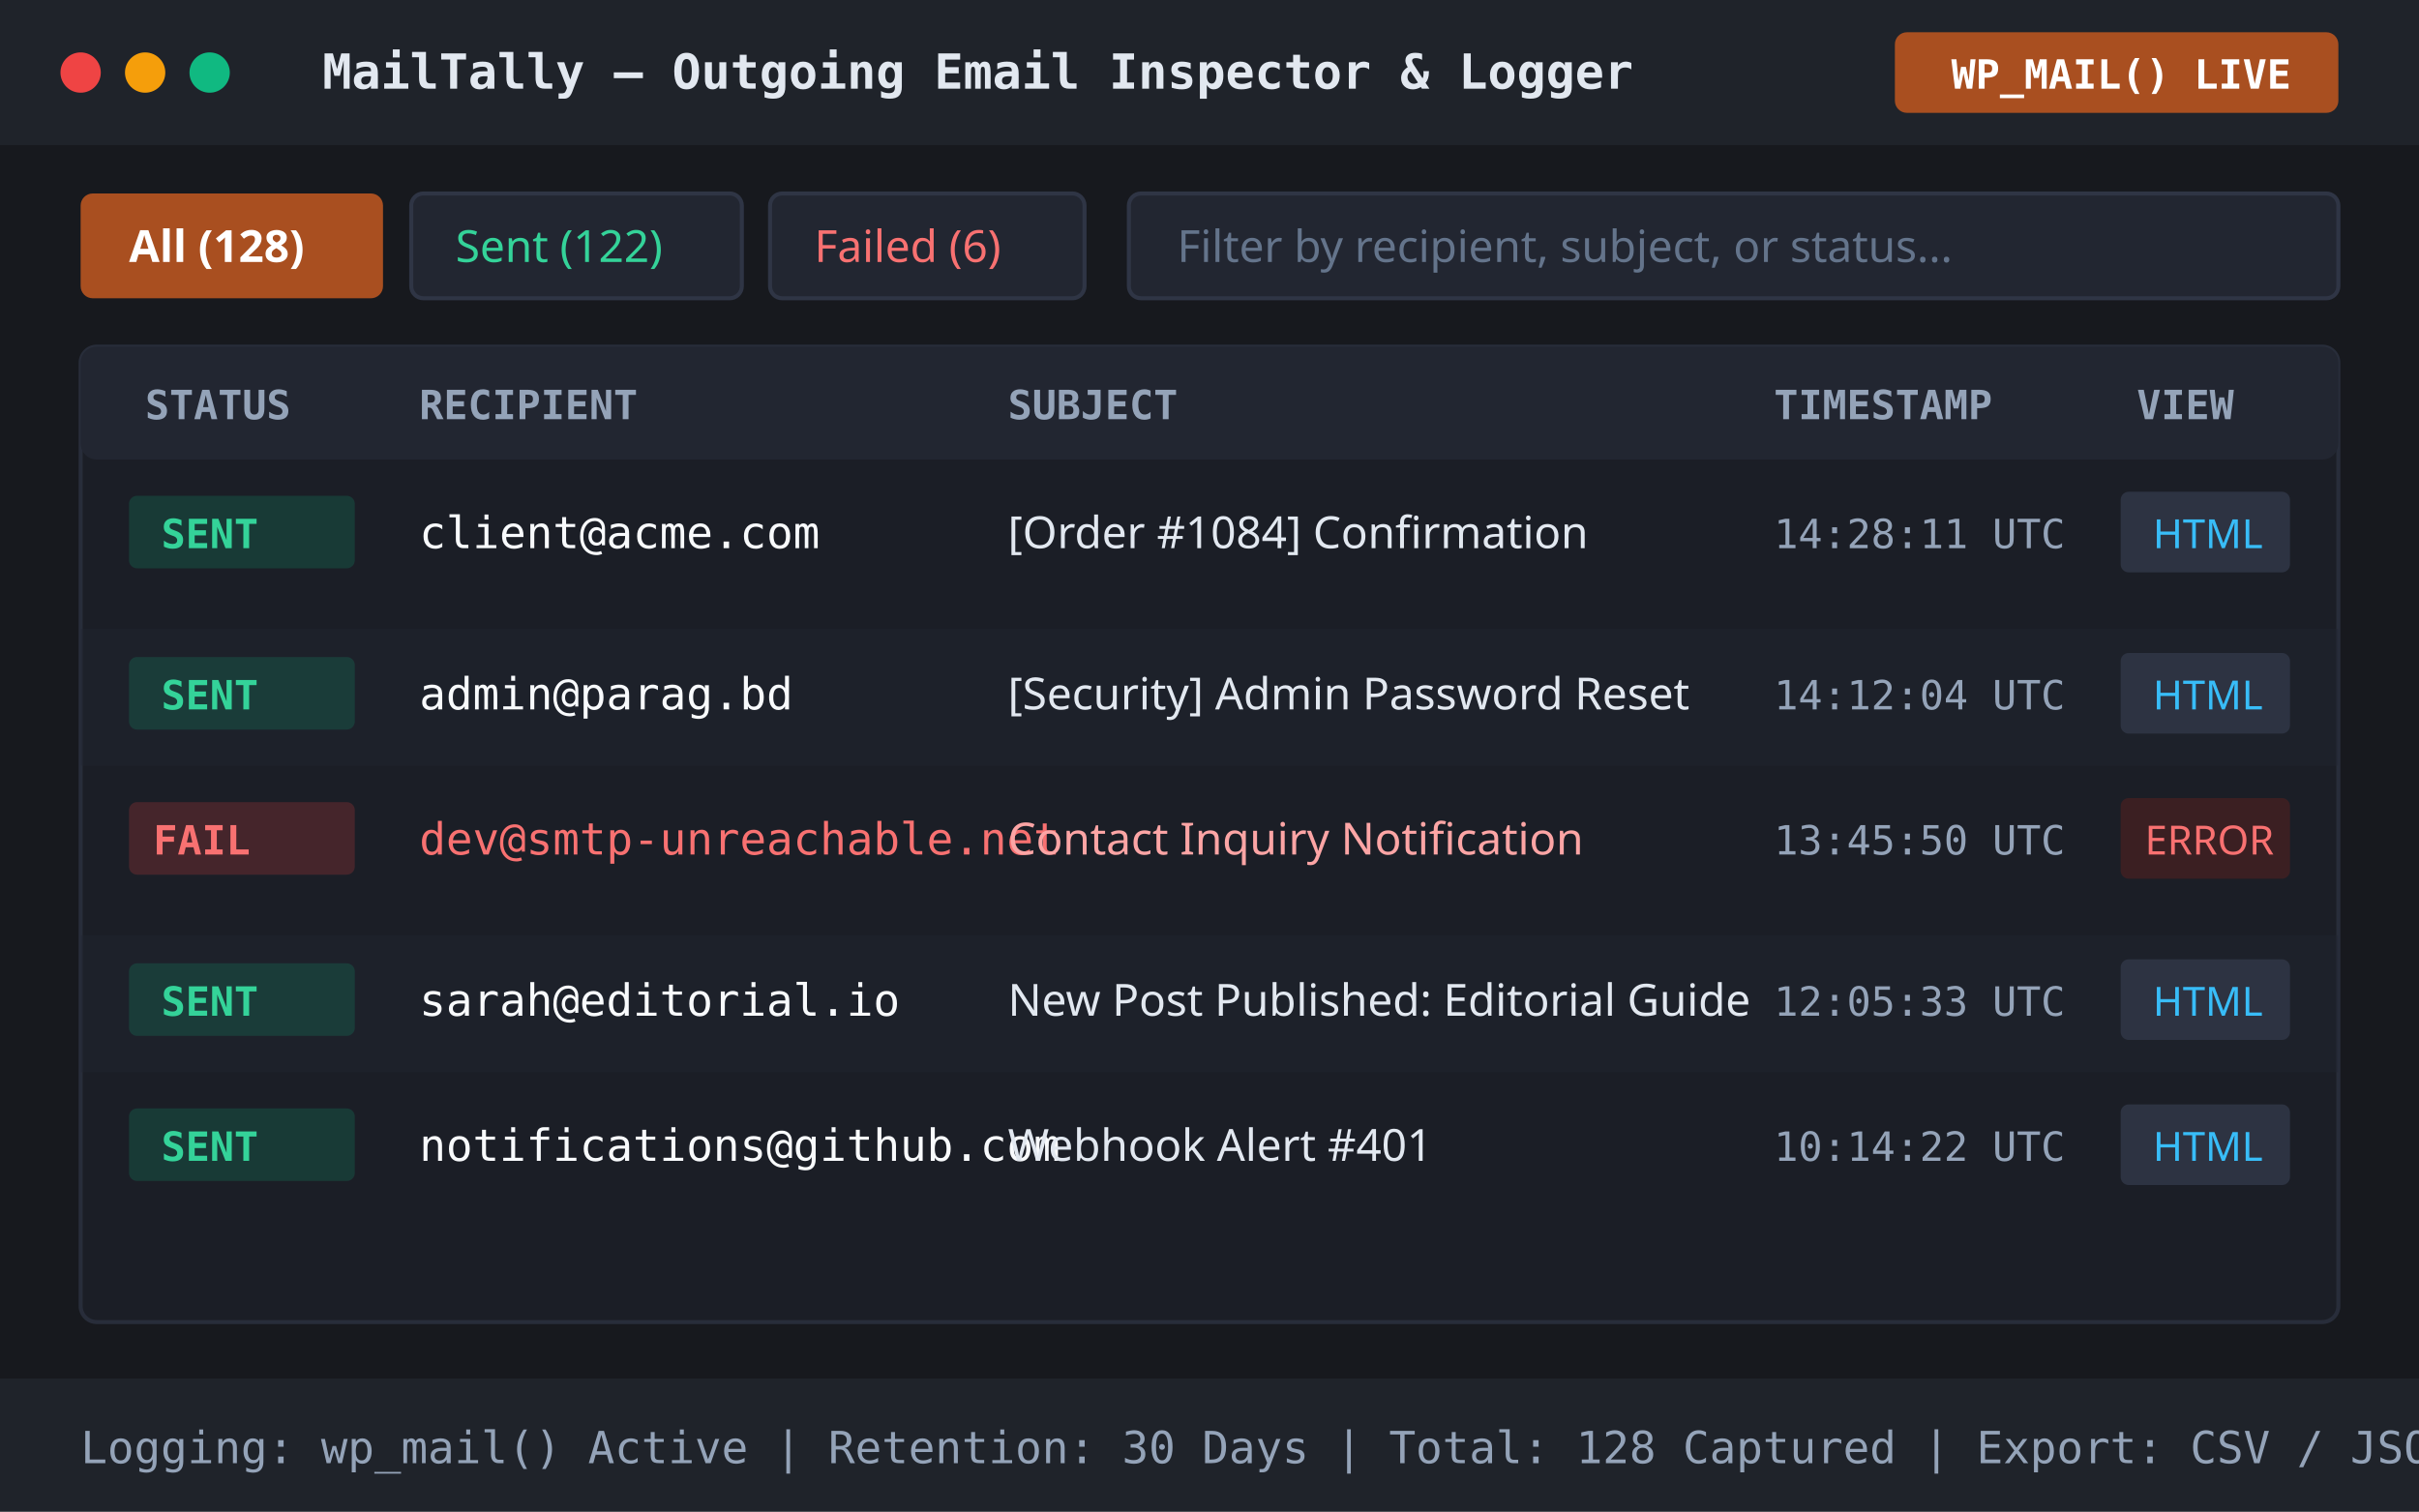
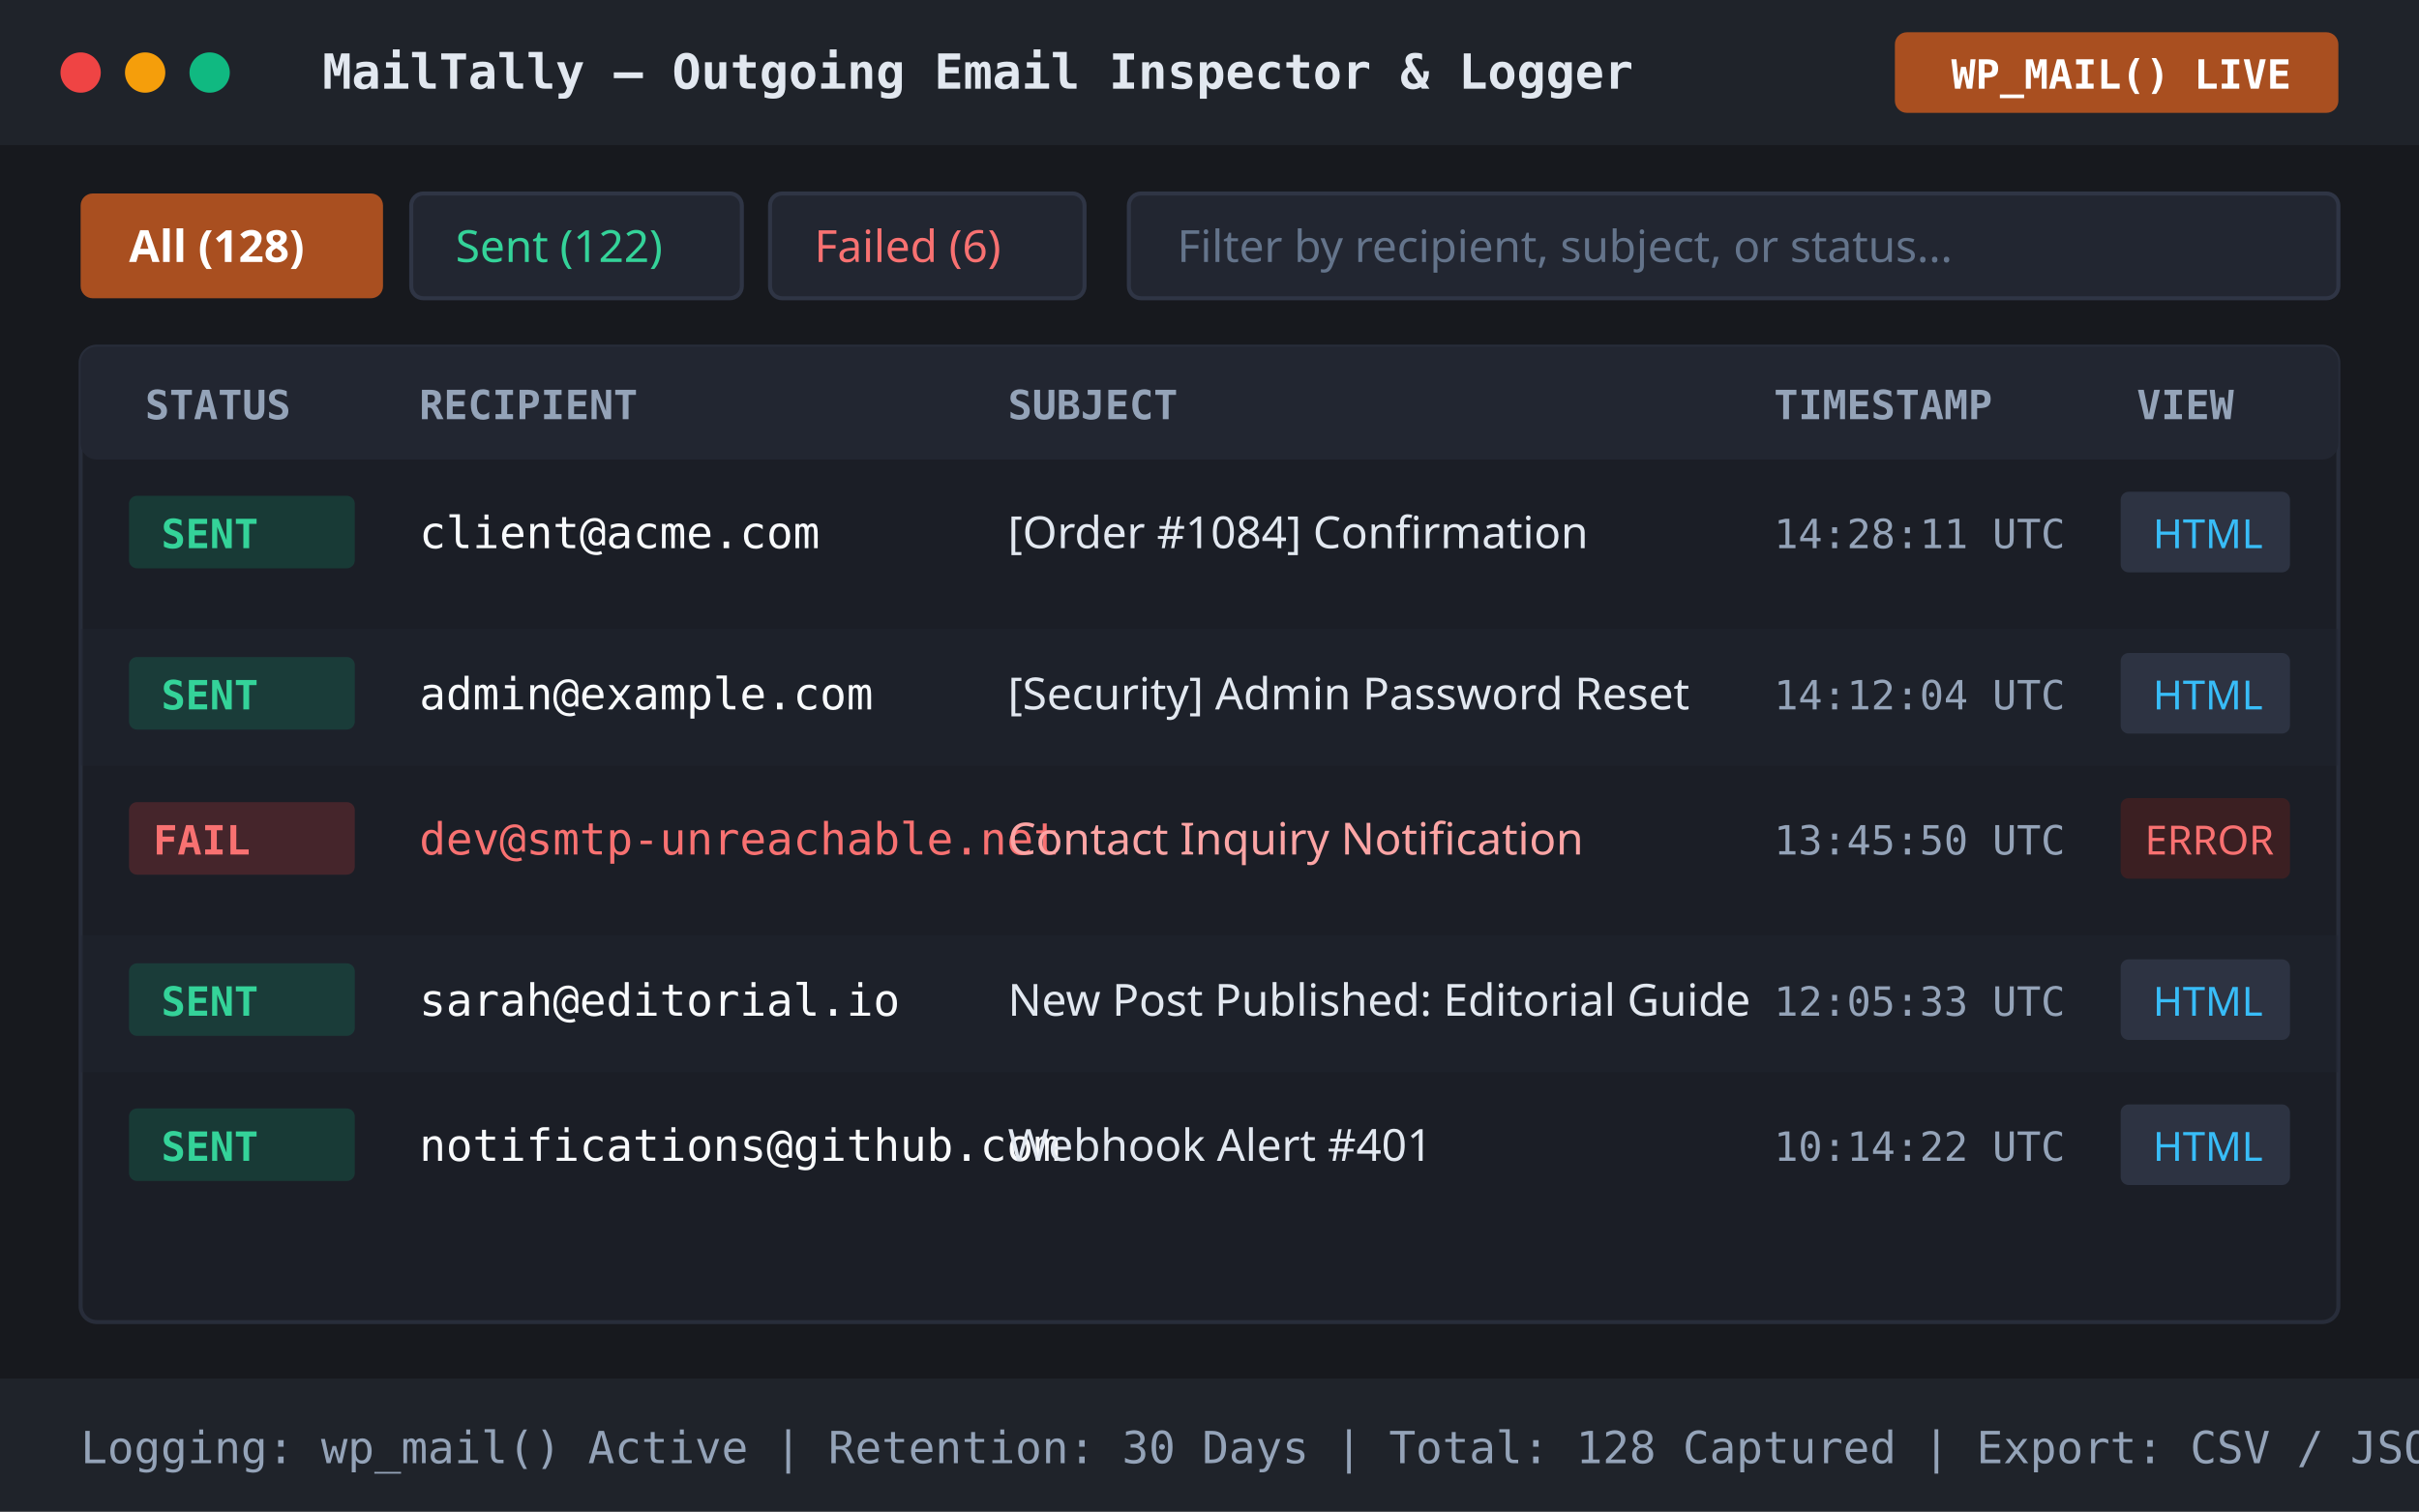
<svg xmlns="http://www.w3.org/2000/svg" viewBox="0 0 600 375" width="600" height="375">
  <rect width="600" height="375" fill="#17191E" />
  <rect width="600" height="36" fill="#1F232A" />
  <circle cx="20" cy="18" r="5" fill="#EF4444" />
  <circle cx="36" cy="18" r="5" fill="#F59E0B" />
  <circle cx="52" cy="18" r="5" fill="#10B981" />
  <text x="80" y="22" fill="#E2E8F0" font-family="monospace, sans-serif" font-size="12" font-weight="bold">MailTally — Outgoing Email Inspector &amp; Logger</text>
  <rect x="470" y="8" width="110" height="20" rx="3" fill="#A94F20" />
  <text x="484" y="22" fill="#FFFFFF" font-family="monospace, sans-serif" font-size="10" font-weight="bold">WP_MAIL() LIVE</text>
  <g transform="translate(20, 48)">
    <rect x="0" y="0" width="75" height="26" rx="3" fill="#A94F20" />
    <text x="12" y="17" fill="#FFFFFF" font-family="sans-serif" font-size="11" font-weight="bold">All (128)</text>
    <rect x="82" y="0" width="82" height="26" rx="3" fill="#222631" stroke="#2F3545" stroke-width="1" />
    <text x="93" y="17" fill="#34D399" font-family="sans-serif" font-size="11">Sent (122)</text>
    <rect x="171" y="0" width="78" height="26" rx="3" fill="#222631" stroke="#2F3545" stroke-width="1" />
    <text x="182" y="17" fill="#F87171" font-family="sans-serif" font-size="11">Failed (6)</text>
    <rect x="260" y="0" width="300" height="26" rx="3" fill="#222631" stroke="#2F3545" stroke-width="1" />
    <text x="272" y="17" fill="#64748B" font-family="sans-serif" font-size="11">Filter by recipient, subject, or status...</text>
  </g>
  <g transform="translate(20, 86)">
    <rect width="560" height="242" rx="4" fill="#1B1E26" stroke="#282D3A" stroke-width="1" />
    <rect width="560" height="28" rx="4" fill="#222631" />
    <text x="16" y="18" fill="#94A3B8" font-family="monospace, sans-serif" font-size="10" font-weight="bold">STATUS</text>
    <text x="84" y="18" fill="#94A3B8" font-family="monospace, sans-serif" font-size="10" font-weight="bold">RECIPIENT</text>
    <text x="230" y="18" fill="#94A3B8" font-family="monospace, sans-serif" font-size="10" font-weight="bold">SUBJECT</text>
    <text x="420" y="18" fill="#94A3B8" font-family="monospace, sans-serif" font-size="10" font-weight="bold">TIMESTAMP</text>
    <text x="510" y="18" fill="#94A3B8" font-family="monospace, sans-serif" font-size="10" font-weight="bold">VIEW</text>
    <g transform="translate(0, 32)">
      <rect x="12" y="5" width="56" height="18" rx="2" fill="#10B981" fill-opacity="0.18" />
      <text x="20" y="18" fill="#34D399" font-family="monospace, sans-serif" font-size="10" font-weight="bold">SENT</text>
      <text x="84" y="18" fill="#F8FAFC" font-family="monospace, sans-serif" font-size="11">client@acme.com</text>
      <text x="230" y="18" fill="#E2E8F0" font-family="sans-serif" font-size="11" font-weight="500">[Order #1084] Confirmation</text>
      <text x="420" y="18" fill="#94A3B8" font-family="monospace, sans-serif" font-size="10">14:28:11 UTC</text>
      <rect x="506" y="4" width="42" height="20" rx="2" fill="#2D3342" />
      <text x="514" y="18" fill="#38BDF8" font-family="sans-serif" font-size="10">HTML</text>
    </g>
    <g transform="translate(0, 70)">
      <rect width="560" height="34" fill="#222631" fill-opacity="0.4" />
      <rect x="12" y="7" width="56" height="18" rx="2" fill="#10B981" fill-opacity="0.18" />
      <text x="20" y="20" fill="#34D399" font-family="monospace, sans-serif" font-size="10" font-weight="bold">SENT</text>
-       <text x="84" y="20" fill="#F8FAFC" font-family="monospace, sans-serif" font-size="11">admin@parag.bd</text>
+       <text x="84" y="20" fill="#F8FAFC" font-family="monospace, sans-serif" font-size="11">admin@example.com</text>
      <text x="230" y="20" fill="#E2E8F0" font-family="sans-serif" font-size="11" font-weight="500">[Security] Admin Password Reset</text>
      <text x="420" y="20" fill="#94A3B8" font-family="monospace, sans-serif" font-size="10">14:12:04 UTC</text>
      <rect x="506" y="6" width="42" height="20" rx="2" fill="#2D3342" />
      <text x="514" y="20" fill="#38BDF8" font-family="sans-serif" font-size="10">HTML</text>
    </g>
    <g transform="translate(0, 108)">
      <rect x="12" y="5" width="56" height="18" rx="2" fill="#EF4444" fill-opacity="0.2" />
      <text x="18" y="18" fill="#F87171" font-family="monospace, sans-serif" font-size="10" font-weight="bold">FAIL</text>
      <text x="84" y="18" fill="#F87171" font-family="monospace, sans-serif" font-size="11">dev@smtp-unreachable.net</text>
      <text x="230" y="18" fill="#FCA5A5" font-family="sans-serif" font-size="11" font-weight="500">Contact Inquiry Notification</text>
      <text x="420" y="18" fill="#94A3B8" font-family="monospace, sans-serif" font-size="10">13:45:50 UTC</text>
      <rect x="506" y="4" width="42" height="20" rx="2" fill="#3B1F22" />
      <text x="512" y="18" fill="#F87171" font-family="sans-serif" font-size="10">ERROR</text>
    </g>
    <g transform="translate(0, 146)">
      <rect width="560" height="34" fill="#222631" fill-opacity="0.4" />
      <rect x="12" y="7" width="56" height="18" rx="2" fill="#10B981" fill-opacity="0.18" />
      <text x="20" y="20" fill="#34D399" font-family="monospace, sans-serif" font-size="10" font-weight="bold">SENT</text>
      <text x="84" y="20" fill="#F8FAFC" font-family="monospace, sans-serif" font-size="11">sarah@editorial.io</text>
      <text x="230" y="20" fill="#E2E8F0" font-family="sans-serif" font-size="11" font-weight="500">New Post Published: Editorial Guide</text>
      <text x="420" y="20" fill="#94A3B8" font-family="monospace, sans-serif" font-size="10">12:05:33 UTC</text>
      <rect x="506" y="6" width="42" height="20" rx="2" fill="#2D3342" />
      <text x="514" y="20" fill="#38BDF8" font-family="sans-serif" font-size="10">HTML</text>
    </g>
    <g transform="translate(0, 184)">
      <rect x="12" y="5" width="56" height="18" rx="2" fill="#10B981" fill-opacity="0.18" />
      <text x="20" y="18" fill="#34D399" font-family="monospace, sans-serif" font-size="10" font-weight="bold">SENT</text>
      <text x="84" y="18" fill="#F8FAFC" font-family="monospace, sans-serif" font-size="11">notifications@github.com</text>
      <text x="230" y="18" fill="#E2E8F0" font-family="sans-serif" font-size="11" font-weight="500">Webhook Alert #401</text>
      <text x="420" y="18" fill="#94A3B8" font-family="monospace, sans-serif" font-size="10">10:14:22 UTC</text>
      <rect x="506" y="4" width="42" height="20" rx="2" fill="#2D3342" />
      <text x="514" y="18" fill="#38BDF8" font-family="sans-serif" font-size="10">HTML</text>
    </g>
  </g>
  <rect y="342" width="600" height="33" fill="#1F232A" />
  <text x="20" y="363" fill="#94A3B8" font-family="monospace, sans-serif" font-size="11">Logging: wp_mail() Active | Retention: 30 Days | Total: 128 Captured | Export: CSV / JSON</text>
</svg>
